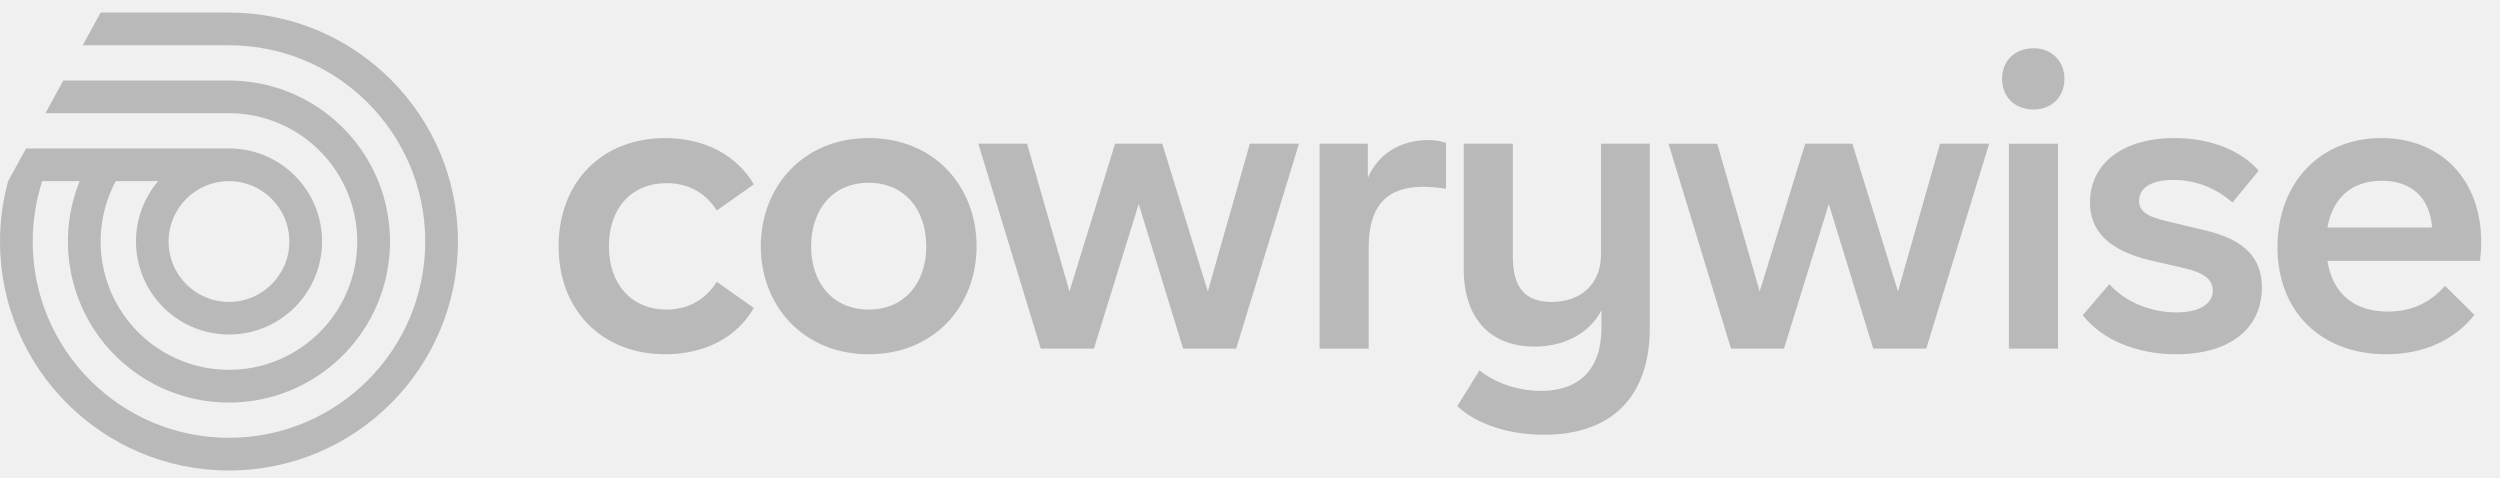
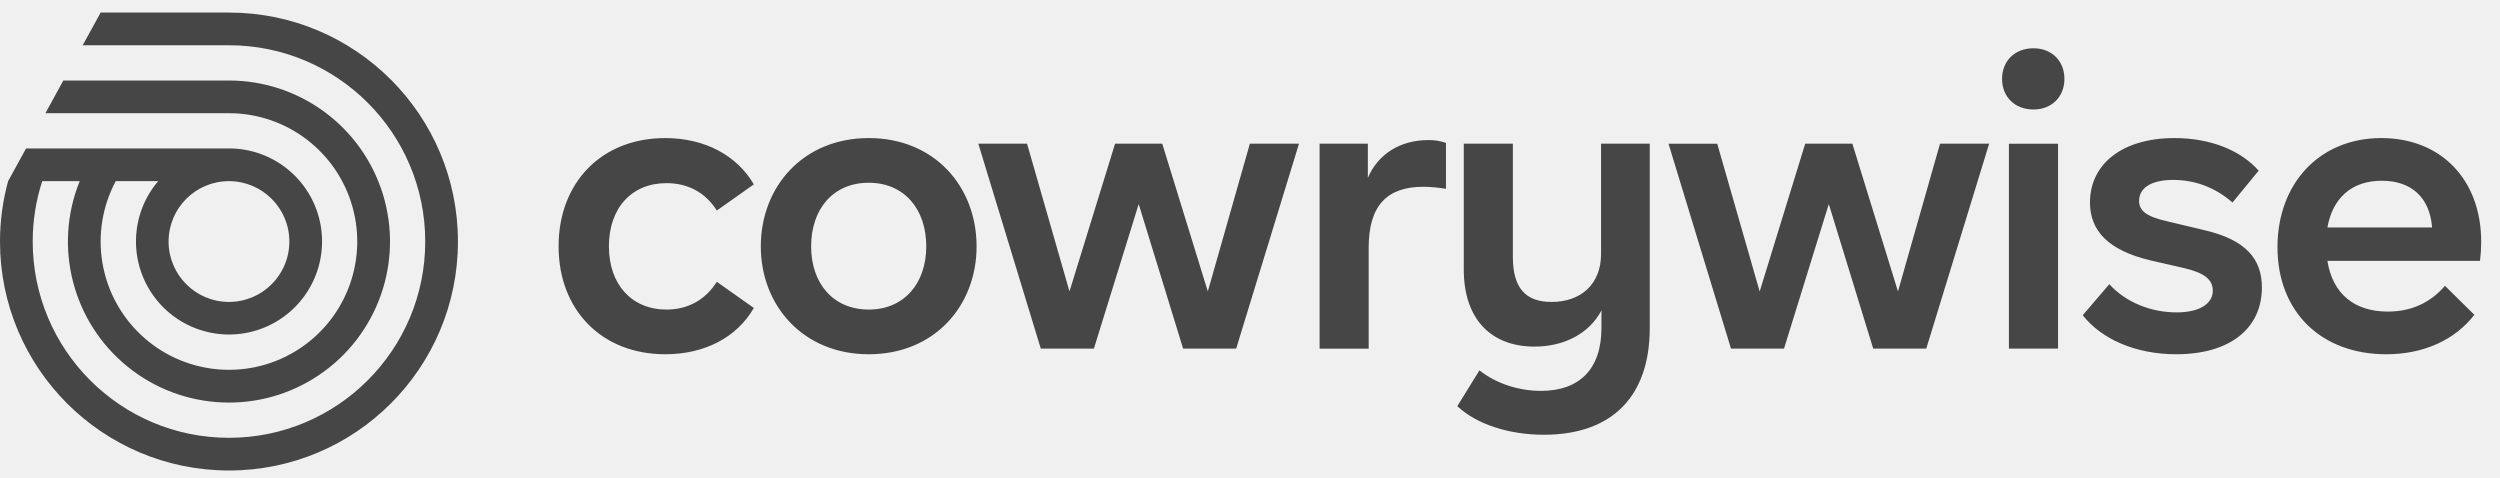
<svg xmlns="http://www.w3.org/2000/svg" width="131" height="25" viewBox="0 0 131 25" fill="none">
-   <g clip-path="url(#clip0_91_663)">
-     <path d="M11.998 0.658H5.274L5.261 0.682L4.333 2.372H11.998C17.676 2.372 22.282 6.976 22.282 12.656C22.282 18.336 17.677 22.941 11.998 22.941C6.319 22.941 1.714 18.336 1.714 12.656C1.713 11.582 1.882 10.514 2.212 9.492H4.176C2.784 12.931 3.802 16.877 6.685 19.213C9.567 21.549 13.638 21.728 16.714 19.654C19.791 17.58 21.152 13.74 20.068 10.191C18.983 6.643 15.709 4.219 11.998 4.219H3.319L2.379 5.932H11.998C15.02 5.933 17.67 7.95 18.476 10.862C19.282 13.774 18.046 16.866 15.455 18.421C12.864 19.975 9.554 19.609 7.364 17.527C5.174 15.445 4.643 12.158 6.065 9.491H8.289C6.805 11.234 6.733 13.776 8.117 15.6C9.501 17.424 11.967 18.039 14.046 17.079C16.124 16.118 17.254 13.841 16.762 11.605C16.27 9.369 14.288 7.776 11.998 7.778H1.366L0.425 9.492C0.143 10.523 0 11.587 0 12.656C0 19.282 5.372 24.654 11.998 24.654C18.625 24.654 23.996 19.282 23.996 12.656C23.996 6.03 18.624 0.658 11.998 0.658ZM11.998 9.492C13.746 9.492 15.162 10.909 15.162 12.656C15.162 14.404 13.746 15.821 11.998 15.821C10.251 15.821 8.834 14.404 8.834 12.656C8.834 10.909 10.251 9.492 11.998 9.492ZM29.27 12.91C29.27 9.576 31.506 7.235 34.86 7.235C36.928 7.235 38.615 8.141 39.501 9.661L37.561 11.032C36.949 10.061 36.02 9.597 34.924 9.597C33.111 9.597 31.907 10.886 31.907 12.91C31.907 14.914 33.109 16.221 34.924 16.221C36.021 16.221 36.949 15.736 37.561 14.766L39.501 16.137C38.615 17.677 36.928 18.563 34.86 18.563C31.506 18.563 29.27 16.221 29.27 12.91ZM39.866 12.91C39.866 9.787 42.081 7.235 45.52 7.235C48.98 7.235 51.173 9.787 51.173 12.91C51.173 16.011 48.979 18.563 45.52 18.563C42.084 18.563 39.866 16.011 39.866 12.91ZM48.536 12.91C48.536 10.948 47.376 9.576 45.52 9.576C43.664 9.576 42.503 10.948 42.503 12.91C42.503 14.85 43.663 16.221 45.52 16.221C47.376 16.221 48.536 14.85 48.536 12.91ZM68.067 7.529L64.775 18.267H61.995L59.668 10.693L57.32 18.267H54.537L51.264 7.529H53.817L56.041 15.271L58.43 7.529H60.901L63.29 15.271L65.493 7.529H68.067ZM104.231 7.529L100.936 18.267H98.156L95.829 10.693L93.482 18.267H90.704L87.43 7.531H89.983L92.207 15.273L94.593 7.529H97.064L99.454 15.271L101.657 7.529H104.231ZM75.769 7.488V9.893C75.379 9.828 74.984 9.793 74.588 9.787C72.71 9.787 71.719 10.737 71.719 12.973V18.269H69.147V7.529H71.675V9.323C72.203 8.079 73.363 7.34 74.84 7.34C75.156 7.334 75.471 7.384 75.769 7.488ZM86.447 7.529V17.191C86.447 20.799 84.443 22.781 80.899 22.781C79.064 22.781 77.376 22.233 76.363 21.283L77.523 19.406C78.43 20.122 79.612 20.482 80.751 20.482C82.734 20.482 83.916 19.364 83.916 17.19V16.264C83.304 17.445 81.996 18.162 80.413 18.162C78.135 18.162 76.701 16.728 76.701 14.112V7.529H79.274V13.458C79.274 15.104 79.95 15.821 81.299 15.821C82.861 15.821 83.895 14.872 83.895 13.31V7.529H86.447ZM104.908 4.134C104.908 3.205 105.562 2.53 106.554 2.53C107.524 2.53 108.176 3.205 108.176 4.134C108.176 5.062 107.522 5.737 106.554 5.737C105.562 5.737 104.908 5.062 104.908 4.134ZM105.267 7.53H107.841V18.268H105.267V7.53ZM109.136 16.517L110.528 14.892C111.371 15.821 112.68 16.369 114.051 16.369C115.274 16.369 115.95 15.905 115.95 15.23C115.95 14.66 115.527 14.302 114.452 14.049L112.701 13.648C110.464 13.12 109.515 12.087 109.515 10.61C109.515 8.627 111.161 7.235 113.946 7.235C115.844 7.235 117.426 7.888 118.354 8.944L116.983 10.61C116.055 9.808 115 9.428 113.882 9.428C112.679 9.428 112.089 9.872 112.089 10.526C112.089 11.032 112.447 11.348 113.586 11.601L115.443 12.045C117.7 12.551 118.523 13.584 118.523 15.061C118.523 17.192 116.877 18.563 114.03 18.563C111.899 18.563 110.106 17.762 109.136 16.517ZM129.953 13.669H121.956C122.231 15.399 123.37 16.327 125.121 16.327C126.323 16.327 127.336 15.884 128.116 14.977L129.656 16.496C128.644 17.804 127.019 18.563 125.036 18.563C121.618 18.563 119.34 16.327 119.34 12.952C119.34 9.618 121.535 7.235 124.783 7.235C127.905 7.235 130.015 9.407 130.015 12.677C130.014 13.009 129.994 13.34 129.953 13.669ZM121.956 11.919H127.443C127.317 10.336 126.346 9.471 124.807 9.471C123.223 9.471 122.232 10.378 121.956 11.919Z" fill="#B9B9B9" />
+   <g clip-path="url(#clip0_294_4398)">
+     <path d="M11.998 0.658H5.274L5.261 0.682L4.333 2.372H11.998C17.676 2.372 22.282 6.976 22.282 12.656C22.282 18.336 17.677 22.941 11.998 22.941C6.319 22.941 1.714 18.336 1.714 12.656C1.713 11.582 1.882 10.514 2.212 9.492H4.176C2.784 12.931 3.802 16.877 6.685 19.213C9.567 21.549 13.638 21.728 16.714 19.654C19.791 17.58 21.152 13.74 20.068 10.191C18.983 6.643 15.709 4.219 11.998 4.219H3.319L2.379 5.932H11.998C15.02 5.933 17.67 7.95 18.476 10.862C19.282 13.774 18.046 16.866 15.455 18.421C12.864 19.975 9.554 19.609 7.364 17.527C5.174 15.445 4.643 12.158 6.065 9.491H8.289C6.805 11.234 6.733 13.776 8.117 15.6C9.501 17.424 11.967 18.039 14.046 17.079C16.124 16.118 17.254 13.841 16.762 11.605C16.27 9.369 14.288 7.776 11.998 7.778H1.366L0.425 9.492C0.143 10.523 0 11.587 0 12.656C0 19.282 5.372 24.654 11.998 24.654C18.625 24.654 23.996 19.282 23.996 12.656C23.996 6.03 18.624 0.658 11.998 0.658ZM11.998 9.492C13.746 9.492 15.162 10.909 15.162 12.656C15.162 14.404 13.746 15.821 11.998 15.821C10.251 15.821 8.834 14.404 8.834 12.656C8.834 10.909 10.251 9.492 11.998 9.492ZM29.27 12.91C29.27 9.576 31.506 7.235 34.86 7.235C36.928 7.235 38.615 8.141 39.501 9.661L37.561 11.032C36.949 10.061 36.02 9.597 34.924 9.597C33.111 9.597 31.907 10.886 31.907 12.91C31.907 14.914 33.109 16.221 34.924 16.221C36.021 16.221 36.949 15.736 37.561 14.766L39.501 16.137C38.615 17.677 36.928 18.563 34.86 18.563C31.506 18.563 29.27 16.221 29.27 12.91ZM39.866 12.91C39.866 9.787 42.081 7.235 45.52 7.235C48.98 7.235 51.173 9.787 51.173 12.91C51.173 16.011 48.979 18.563 45.52 18.563C42.084 18.563 39.866 16.011 39.866 12.91ZM48.536 12.91C48.536 10.948 47.376 9.576 45.52 9.576C43.664 9.576 42.503 10.948 42.503 12.91C42.503 14.85 43.663 16.221 45.52 16.221C47.376 16.221 48.536 14.85 48.536 12.91ZM68.067 7.529L64.775 18.267H61.995L59.668 10.693L57.32 18.267H54.537L51.264 7.529H53.817L56.041 15.271L58.43 7.529H60.901L63.29 15.271L65.493 7.529H68.067ZM104.231 7.529L100.936 18.267H98.156L95.829 10.693L93.482 18.267H90.704L87.43 7.531H89.983L92.207 15.273L94.593 7.529H97.064L99.454 15.271L101.657 7.529H104.231ZM75.769 7.488V9.893C75.379 9.828 74.984 9.793 74.588 9.787C72.71 9.787 71.719 10.737 71.719 12.973V18.269H69.147V7.529H71.675V9.323C72.203 8.079 73.363 7.34 74.84 7.34C75.156 7.334 75.471 7.384 75.769 7.488ZM86.447 7.529V17.191C86.447 20.799 84.443 22.781 80.899 22.781C79.064 22.781 77.376 22.233 76.363 21.283L77.523 19.406C78.43 20.122 79.612 20.482 80.751 20.482C82.734 20.482 83.916 19.364 83.916 17.19V16.264C83.304 17.445 81.996 18.162 80.413 18.162C78.135 18.162 76.701 16.728 76.701 14.112V7.529H79.274V13.458C79.274 15.104 79.95 15.821 81.299 15.821C82.861 15.821 83.895 14.872 83.895 13.31V7.529H86.447ZM104.908 4.134C104.908 3.205 105.562 2.53 106.554 2.53C107.524 2.53 108.176 3.205 108.176 4.134C108.176 5.062 107.522 5.737 106.554 5.737C105.562 5.737 104.908 5.062 104.908 4.134ZM105.267 7.53H107.841V18.268H105.267V7.53ZM109.136 16.517L110.528 14.892C111.371 15.821 112.68 16.369 114.051 16.369C115.274 16.369 115.95 15.905 115.95 15.23C115.95 14.66 115.527 14.302 114.452 14.049L112.701 13.648C110.464 13.12 109.515 12.087 109.515 10.61C109.515 8.627 111.161 7.235 113.946 7.235C115.844 7.235 117.426 7.888 118.354 8.944L116.983 10.61C116.055 9.808 115 9.428 113.882 9.428C112.679 9.428 112.089 9.872 112.089 10.526C112.089 11.032 112.447 11.348 113.586 11.601L115.443 12.045C117.7 12.551 118.523 13.584 118.523 15.061C118.523 17.192 116.877 18.563 114.03 18.563C111.899 18.563 110.106 17.762 109.136 16.517ZM129.953 13.669H121.956C122.231 15.399 123.37 16.327 125.121 16.327C126.323 16.327 127.336 15.884 128.116 14.977L129.656 16.496C128.644 17.804 127.019 18.563 125.036 18.563C121.618 18.563 119.34 16.327 119.34 12.952C119.34 9.618 121.535 7.235 124.783 7.235C127.905 7.235 130.015 9.407 130.015 12.677C130.014 13.009 129.994 13.34 129.953 13.669ZM121.956 11.919H127.443C127.317 10.336 126.346 9.471 124.807 9.471C123.223 9.471 122.232 10.378 121.956 11.919Z" fill="#464646" />
  </g>
  <defs>
-     <clipPath id="clip0_91_663">
+     <clipPath id="clip0_294_4398">
      <rect width="130.02" height="24" fill="white" transform="translate(0 0.658203)" />
    </clipPath>
  </defs>
</svg>
